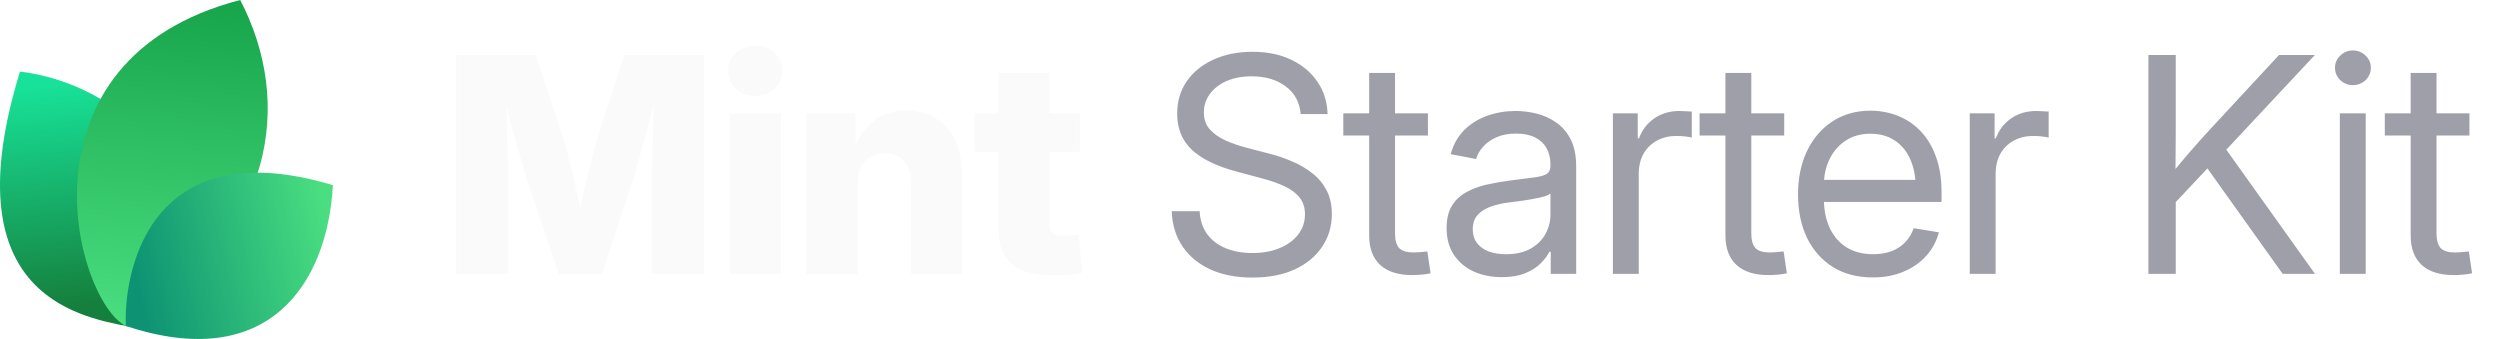
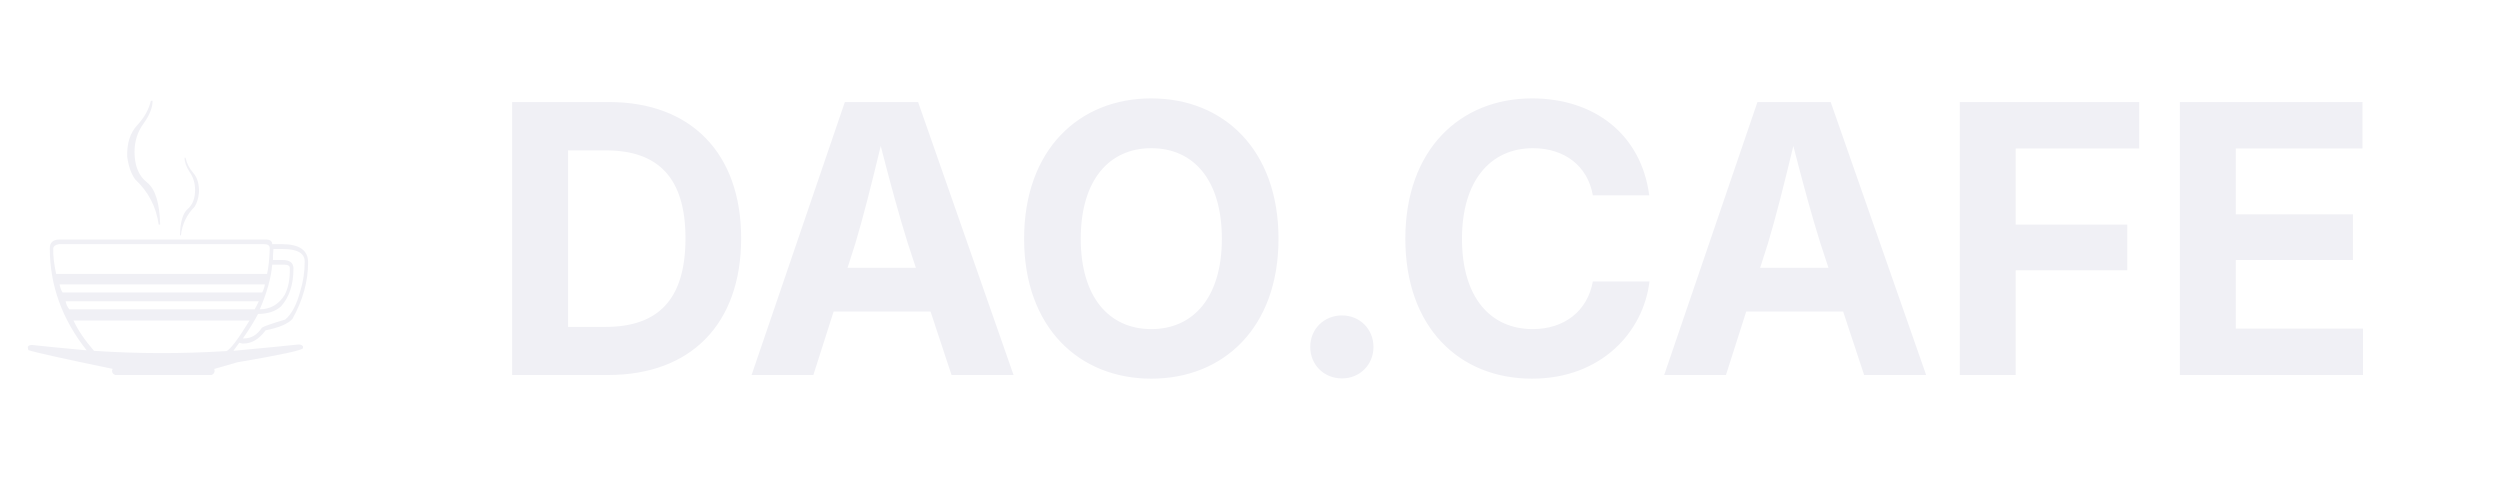
- <svg xmlns="http://www.w3.org/2000/svg" width="177" height="24" viewBox="0 0 177 24" fill="none">
-   <path d="M9.061 23.108C5.268 22.377 -3.391 20.627 1.417 5.064C9.634 6.099 16.973 14.064 9.061 23.108Z" fill="url(#paint0_linear_17557_2145)" />
-   <path d="M8.919 23.094C5.276 21.222 0.784 4.209 17.007 0C20.757 7.193 19.621 16.545 8.919 23.094Z" fill="url(#paint1_linear_17557_2145)" />
-   <path d="M8.914 23.079C8.735 19.882 10.159 9.085 23.57 13.111C23.181 20.123 18.984 26.418 8.914 23.079Z" fill="url(#paint2_linear_17557_2145)" />
-   <path d="M32.301 19.392V3.894H37.938L39.925 9.948C40.036 10.315 40.164 10.787 40.31 11.362C40.462 11.938 40.611 12.552 40.757 13.204C40.91 13.855 41.048 14.483 41.173 15.086C41.305 15.682 41.412 16.192 41.495 16.615H40.695C40.771 16.192 40.871 15.682 40.996 15.086C41.128 14.49 41.267 13.866 41.412 13.214C41.565 12.562 41.714 11.948 41.86 11.373C42.005 10.79 42.133 10.315 42.244 9.948L44.2 3.894H49.848V19.392H46.166V12.704C46.166 12.357 46.173 11.917 46.187 11.383C46.2 10.849 46.214 10.27 46.228 9.646C46.249 9.022 46.266 8.391 46.28 7.753C46.301 7.115 46.311 6.519 46.311 5.964H46.623C46.485 6.561 46.332 7.181 46.166 7.826C45.999 8.471 45.833 9.102 45.666 9.719C45.507 10.336 45.351 10.901 45.198 11.414C45.053 11.928 44.928 12.357 44.824 12.704L42.608 19.392H39.561L37.314 12.704C37.203 12.357 37.072 11.928 36.919 11.414C36.773 10.901 36.614 10.34 36.441 9.729C36.274 9.112 36.104 8.481 35.931 7.836C35.764 7.192 35.608 6.567 35.463 5.964H35.827C35.834 6.512 35.844 7.105 35.858 7.743C35.872 8.374 35.886 9.005 35.9 9.636C35.92 10.26 35.938 10.839 35.952 11.373C35.965 11.907 35.972 12.351 35.972 12.704V19.392H32.301ZM51.668 19.392V8.024H55.288V19.392H51.668ZM53.468 6.786C52.927 6.786 52.473 6.616 52.105 6.276C51.738 5.93 51.554 5.507 51.554 5.007C51.554 4.508 51.738 4.088 52.105 3.749C52.473 3.409 52.927 3.239 53.468 3.239C54.009 3.239 54.463 3.409 54.83 3.749C55.198 4.082 55.382 4.501 55.382 5.007C55.382 5.507 55.198 5.93 54.83 6.276C54.463 6.616 54.009 6.786 53.468 6.786ZM60.708 13.027V19.392H57.088V8.024H60.551L60.593 10.967H60.281C60.593 10.024 61.061 9.268 61.685 8.7C62.309 8.124 63.138 7.836 64.171 7.836C64.975 7.836 65.672 8.017 66.262 8.377C66.851 8.731 67.302 9.234 67.614 9.885C67.933 10.537 68.092 11.307 68.092 12.194V19.392H64.483V12.912C64.483 12.26 64.32 11.754 63.994 11.394C63.675 11.033 63.221 10.853 62.632 10.853C62.25 10.853 61.914 10.936 61.623 11.102C61.332 11.269 61.106 11.515 60.947 11.841C60.787 12.16 60.708 12.555 60.708 13.027ZM76.456 8.024V10.749H69.008V8.024H76.456ZM70.683 5.163H74.292V15.783C74.292 16.102 74.361 16.334 74.5 16.48C74.646 16.625 74.899 16.698 75.259 16.698C75.405 16.698 75.596 16.688 75.831 16.667C76.074 16.646 76.251 16.629 76.362 16.615L76.632 19.309C76.313 19.378 75.963 19.427 75.582 19.455C75.207 19.482 74.836 19.496 74.469 19.496C73.2 19.496 72.25 19.222 71.619 18.674C70.995 18.127 70.683 17.308 70.683 16.22V5.163Z" fill="#FAFAFA" />
-   <path d="M88.667 19.652C87.523 19.652 86.528 19.458 85.682 19.07C84.843 18.681 84.188 18.137 83.716 17.437C83.245 16.736 82.992 15.908 82.957 14.951H84.933C84.968 15.596 85.148 16.14 85.474 16.584C85.8 17.021 86.24 17.354 86.795 17.582C87.35 17.804 87.974 17.915 88.667 17.915C89.388 17.915 90.026 17.801 90.581 17.572C91.143 17.343 91.583 17.024 91.902 16.615C92.228 16.199 92.391 15.717 92.391 15.169C92.391 14.698 92.266 14.306 92.017 13.994C91.767 13.675 91.413 13.408 90.956 13.193C90.498 12.978 89.954 12.787 89.323 12.621L87.502 12.132C86.123 11.765 85.082 11.255 84.382 10.603C83.689 9.944 83.342 9.095 83.342 8.055C83.342 7.174 83.571 6.404 84.028 5.746C84.486 5.087 85.117 4.577 85.921 4.217C86.726 3.849 87.645 3.666 88.678 3.666C89.718 3.666 90.63 3.853 91.413 4.227C92.204 4.602 92.824 5.122 93.275 5.787C93.726 6.446 93.965 7.209 93.993 8.076H92.089C92.013 7.23 91.656 6.574 91.018 6.11C90.387 5.638 89.586 5.403 88.615 5.403C87.95 5.403 87.36 5.513 86.847 5.735C86.341 5.957 85.946 6.262 85.661 6.651C85.377 7.032 85.235 7.469 85.235 7.961C85.235 8.447 85.377 8.849 85.661 9.168C85.946 9.48 86.317 9.74 86.774 9.948C87.232 10.149 87.724 10.319 88.251 10.457L89.884 10.884C90.439 11.023 90.977 11.206 91.496 11.435C92.023 11.657 92.495 11.934 92.911 12.267C93.334 12.593 93.67 12.995 93.92 13.474C94.17 13.945 94.294 14.504 94.294 15.149C94.294 16.015 94.066 16.788 93.608 17.468C93.157 18.148 92.512 18.681 91.673 19.07C90.834 19.458 89.832 19.652 88.667 19.652ZM101.097 8.024V9.594H95.106V8.024H101.097ZM96.937 5.163H98.767V16.521C98.767 17 98.865 17.347 99.059 17.562C99.26 17.77 99.6 17.874 100.078 17.874C100.21 17.874 100.366 17.867 100.546 17.853C100.733 17.832 100.903 17.815 101.056 17.801L101.285 19.351C101.097 19.392 100.886 19.423 100.65 19.444C100.414 19.465 100.189 19.475 99.974 19.475C98.996 19.475 98.244 19.236 97.717 18.758C97.197 18.272 96.937 17.579 96.937 16.677V5.163ZM106.33 19.621C105.595 19.621 104.932 19.489 104.343 19.226C103.754 18.955 103.285 18.564 102.939 18.05C102.592 17.53 102.419 16.896 102.419 16.147C102.419 15.495 102.547 14.965 102.804 14.556C103.06 14.146 103.403 13.828 103.833 13.599C104.263 13.363 104.742 13.186 105.269 13.068C105.796 12.95 106.333 12.857 106.881 12.787C107.574 12.69 108.132 12.617 108.555 12.569C108.978 12.52 109.287 12.441 109.481 12.33C109.675 12.212 109.772 12.014 109.772 11.737V11.654C109.772 11.203 109.679 10.815 109.492 10.489C109.311 10.163 109.041 9.91 108.68 9.729C108.32 9.549 107.872 9.459 107.338 9.459C106.805 9.459 106.34 9.546 105.945 9.719C105.556 9.892 105.241 10.118 104.998 10.395C104.755 10.665 104.593 10.953 104.509 11.258L102.71 10.915C102.897 10.222 103.22 9.65 103.677 9.199C104.135 8.748 104.679 8.412 105.31 8.19C105.941 7.968 106.607 7.857 107.307 7.857C107.8 7.857 108.295 7.92 108.795 8.044C109.301 8.169 109.765 8.381 110.188 8.679C110.611 8.97 110.951 9.369 111.208 9.875C111.464 10.374 111.593 11.005 111.593 11.768V19.392H109.793V17.822H109.7C109.568 18.085 109.363 18.359 109.086 18.643C108.809 18.921 108.444 19.153 107.994 19.34C107.543 19.527 106.988 19.621 106.33 19.621ZM106.621 17.998C107.321 17.998 107.904 17.867 108.368 17.603C108.84 17.333 109.19 16.986 109.419 16.563C109.654 16.133 109.772 15.682 109.772 15.211V13.692C109.703 13.769 109.554 13.841 109.325 13.911C109.096 13.973 108.829 14.032 108.524 14.088C108.226 14.143 107.921 14.192 107.609 14.233C107.304 14.275 107.033 14.309 106.798 14.337C106.354 14.393 105.938 14.49 105.549 14.628C105.168 14.76 104.86 14.954 104.624 15.211C104.388 15.467 104.27 15.811 104.27 16.241C104.27 16.615 104.367 16.934 104.561 17.198C104.762 17.461 105.04 17.662 105.393 17.801C105.747 17.933 106.156 17.998 106.621 17.998ZM114.193 19.392V8.024H115.951V9.792H116.045C116.253 9.209 116.61 8.741 117.116 8.388C117.622 8.034 118.219 7.857 118.905 7.857C119.058 7.857 119.217 7.864 119.384 7.878C119.55 7.885 119.682 7.892 119.779 7.899V9.74C119.716 9.719 119.578 9.695 119.363 9.667C119.155 9.639 118.922 9.625 118.666 9.625C118.174 9.625 117.726 9.733 117.324 9.948C116.922 10.163 116.603 10.471 116.367 10.874C116.138 11.276 116.024 11.758 116.024 12.319V19.392H114.193ZM126.322 8.024V9.594H120.33V8.024H126.322ZM122.161 5.163H123.992V16.521C123.992 17 124.089 17.347 124.283 17.562C124.484 17.77 124.824 17.874 125.302 17.874C125.434 17.874 125.59 17.867 125.77 17.853C125.958 17.832 126.127 17.815 126.28 17.801L126.509 19.351C126.322 19.392 126.11 19.423 125.874 19.444C125.639 19.465 125.413 19.475 125.198 19.475C124.221 19.475 123.468 19.236 122.941 18.758C122.421 18.272 122.161 17.579 122.161 16.677V5.163ZM132.604 19.642C131.502 19.642 130.555 19.396 129.765 18.903C128.974 18.404 128.364 17.714 127.934 16.834C127.511 15.946 127.3 14.927 127.3 13.775C127.3 12.611 127.511 11.584 127.934 10.697C128.364 9.802 128.964 9.102 129.734 8.596C130.51 8.089 131.408 7.836 132.428 7.836C133.1 7.836 133.738 7.954 134.341 8.19C134.952 8.426 135.489 8.783 135.954 9.261C136.425 9.74 136.793 10.343 137.056 11.071C137.327 11.792 137.462 12.645 137.462 13.63V14.296H128.433V12.735H136.463L135.631 13.297C135.631 12.541 135.506 11.876 135.257 11.3C135.007 10.725 134.643 10.277 134.165 9.958C133.686 9.632 133.107 9.469 132.428 9.469C131.748 9.469 131.162 9.632 130.67 9.958C130.177 10.284 129.796 10.725 129.526 11.279C129.262 11.827 129.13 12.441 129.13 13.12V14.046C129.13 14.864 129.273 15.572 129.557 16.168C129.841 16.757 130.243 17.211 130.763 17.53C131.283 17.842 131.901 17.998 132.615 17.998C133.093 17.998 133.523 17.929 133.905 17.79C134.293 17.645 134.619 17.433 134.882 17.156C135.153 16.879 135.354 16.546 135.486 16.157L137.275 16.449C137.108 17.08 136.81 17.634 136.38 18.113C135.95 18.591 135.413 18.966 134.768 19.236C134.123 19.507 133.402 19.642 132.604 19.642ZM139.459 19.392V8.024H141.217V9.792H141.311C141.519 9.209 141.876 8.741 142.382 8.388C142.888 8.034 143.485 7.857 144.171 7.857C144.324 7.857 144.483 7.864 144.649 7.878C144.816 7.885 144.948 7.892 145.045 7.899V9.74C144.982 9.719 144.844 9.695 144.629 9.667C144.421 9.639 144.188 9.625 143.932 9.625C143.439 9.625 142.992 9.733 142.59 9.948C142.188 10.163 141.869 10.471 141.633 10.874C141.404 11.276 141.29 11.758 141.29 12.319V19.392H139.459ZM153.429 14.961V12.715C153.783 12.257 154.136 11.82 154.49 11.404C154.844 10.981 155.204 10.565 155.572 10.156C155.939 9.74 156.314 9.327 156.695 8.918L161.355 3.894H163.893L157.277 10.967H157.184L153.429 14.961ZM152.108 19.392V3.894H154.043V9.241L154.022 12.559L154.043 13.505V19.392H152.108ZM161.615 19.392L155.967 11.477L157.173 9.969L163.903 19.392H161.615ZM165.661 19.392V8.024H167.492V19.392H165.661ZM166.587 6.027C166.24 6.027 165.942 5.909 165.692 5.673C165.443 5.43 165.318 5.139 165.318 4.799C165.318 4.459 165.443 4.172 165.692 3.936C165.942 3.693 166.24 3.572 166.587 3.572C166.934 3.572 167.232 3.693 167.482 3.936C167.731 4.172 167.856 4.459 167.856 4.799C167.856 5.139 167.731 5.43 167.482 5.673C167.232 5.909 166.934 6.027 166.587 6.027ZM174.836 8.024V9.594H168.844V8.024H174.836ZM170.675 5.163H172.506V16.521C172.506 17 172.603 17.347 172.797 17.562C172.998 17.77 173.338 17.874 173.816 17.874C173.948 17.874 174.104 17.867 174.284 17.853C174.472 17.832 174.641 17.815 174.794 17.801L175.023 19.351C174.836 19.392 174.624 19.423 174.388 19.444C174.153 19.465 173.927 19.475 173.712 19.475C172.735 19.475 171.982 19.236 171.455 18.758C170.935 18.272 170.675 17.579 170.675 16.677V5.163Z" fill="#9F9FA9" />
-   <defs>
-     <linearGradient id="paint0_linear_17557_2145" x1="3.776" y1="5.916" x2="5.232" y2="21.559" gradientUnits="userSpaceOnUse">
-       <stop stop-color="#18E299" />
-       <stop offset="1" stop-color="#15803D" />
-     </linearGradient>
-     <linearGradient id="paint1_linear_17557_2145" x1="12.171" y1="-0.718" x2="10.19" y2="22.983" gradientUnits="userSpaceOnUse">
-       <stop stop-color="#16A34A" />
-       <stop offset="1" stop-color="#4ADE80" />
-     </linearGradient>
-     <linearGradient id="paint2_linear_17557_2145" x1="23.133" y1="15.353" x2="9.338" y2="18.52" gradientUnits="userSpaceOnUse">
-       <stop stop-color="#4ADE80" />
-       <stop offset="1" stop-color="#0D9373" />
-     </linearGradient>
-   </defs>
+ <svg xmlns="http://www.w3.org/2000/svg" width="160" height="32" viewBox="0 0 160 32" fill="none">
+   <text x="0" y="24" font-family="Inter, system-ui, sans-serif" font-size="24" font-weight="700" fill="#f0f0f5">
+     <tspan>☕</tspan>
+     <tspan dx="4">DAO.CAFE</tspan>
+   </text>
</svg>
